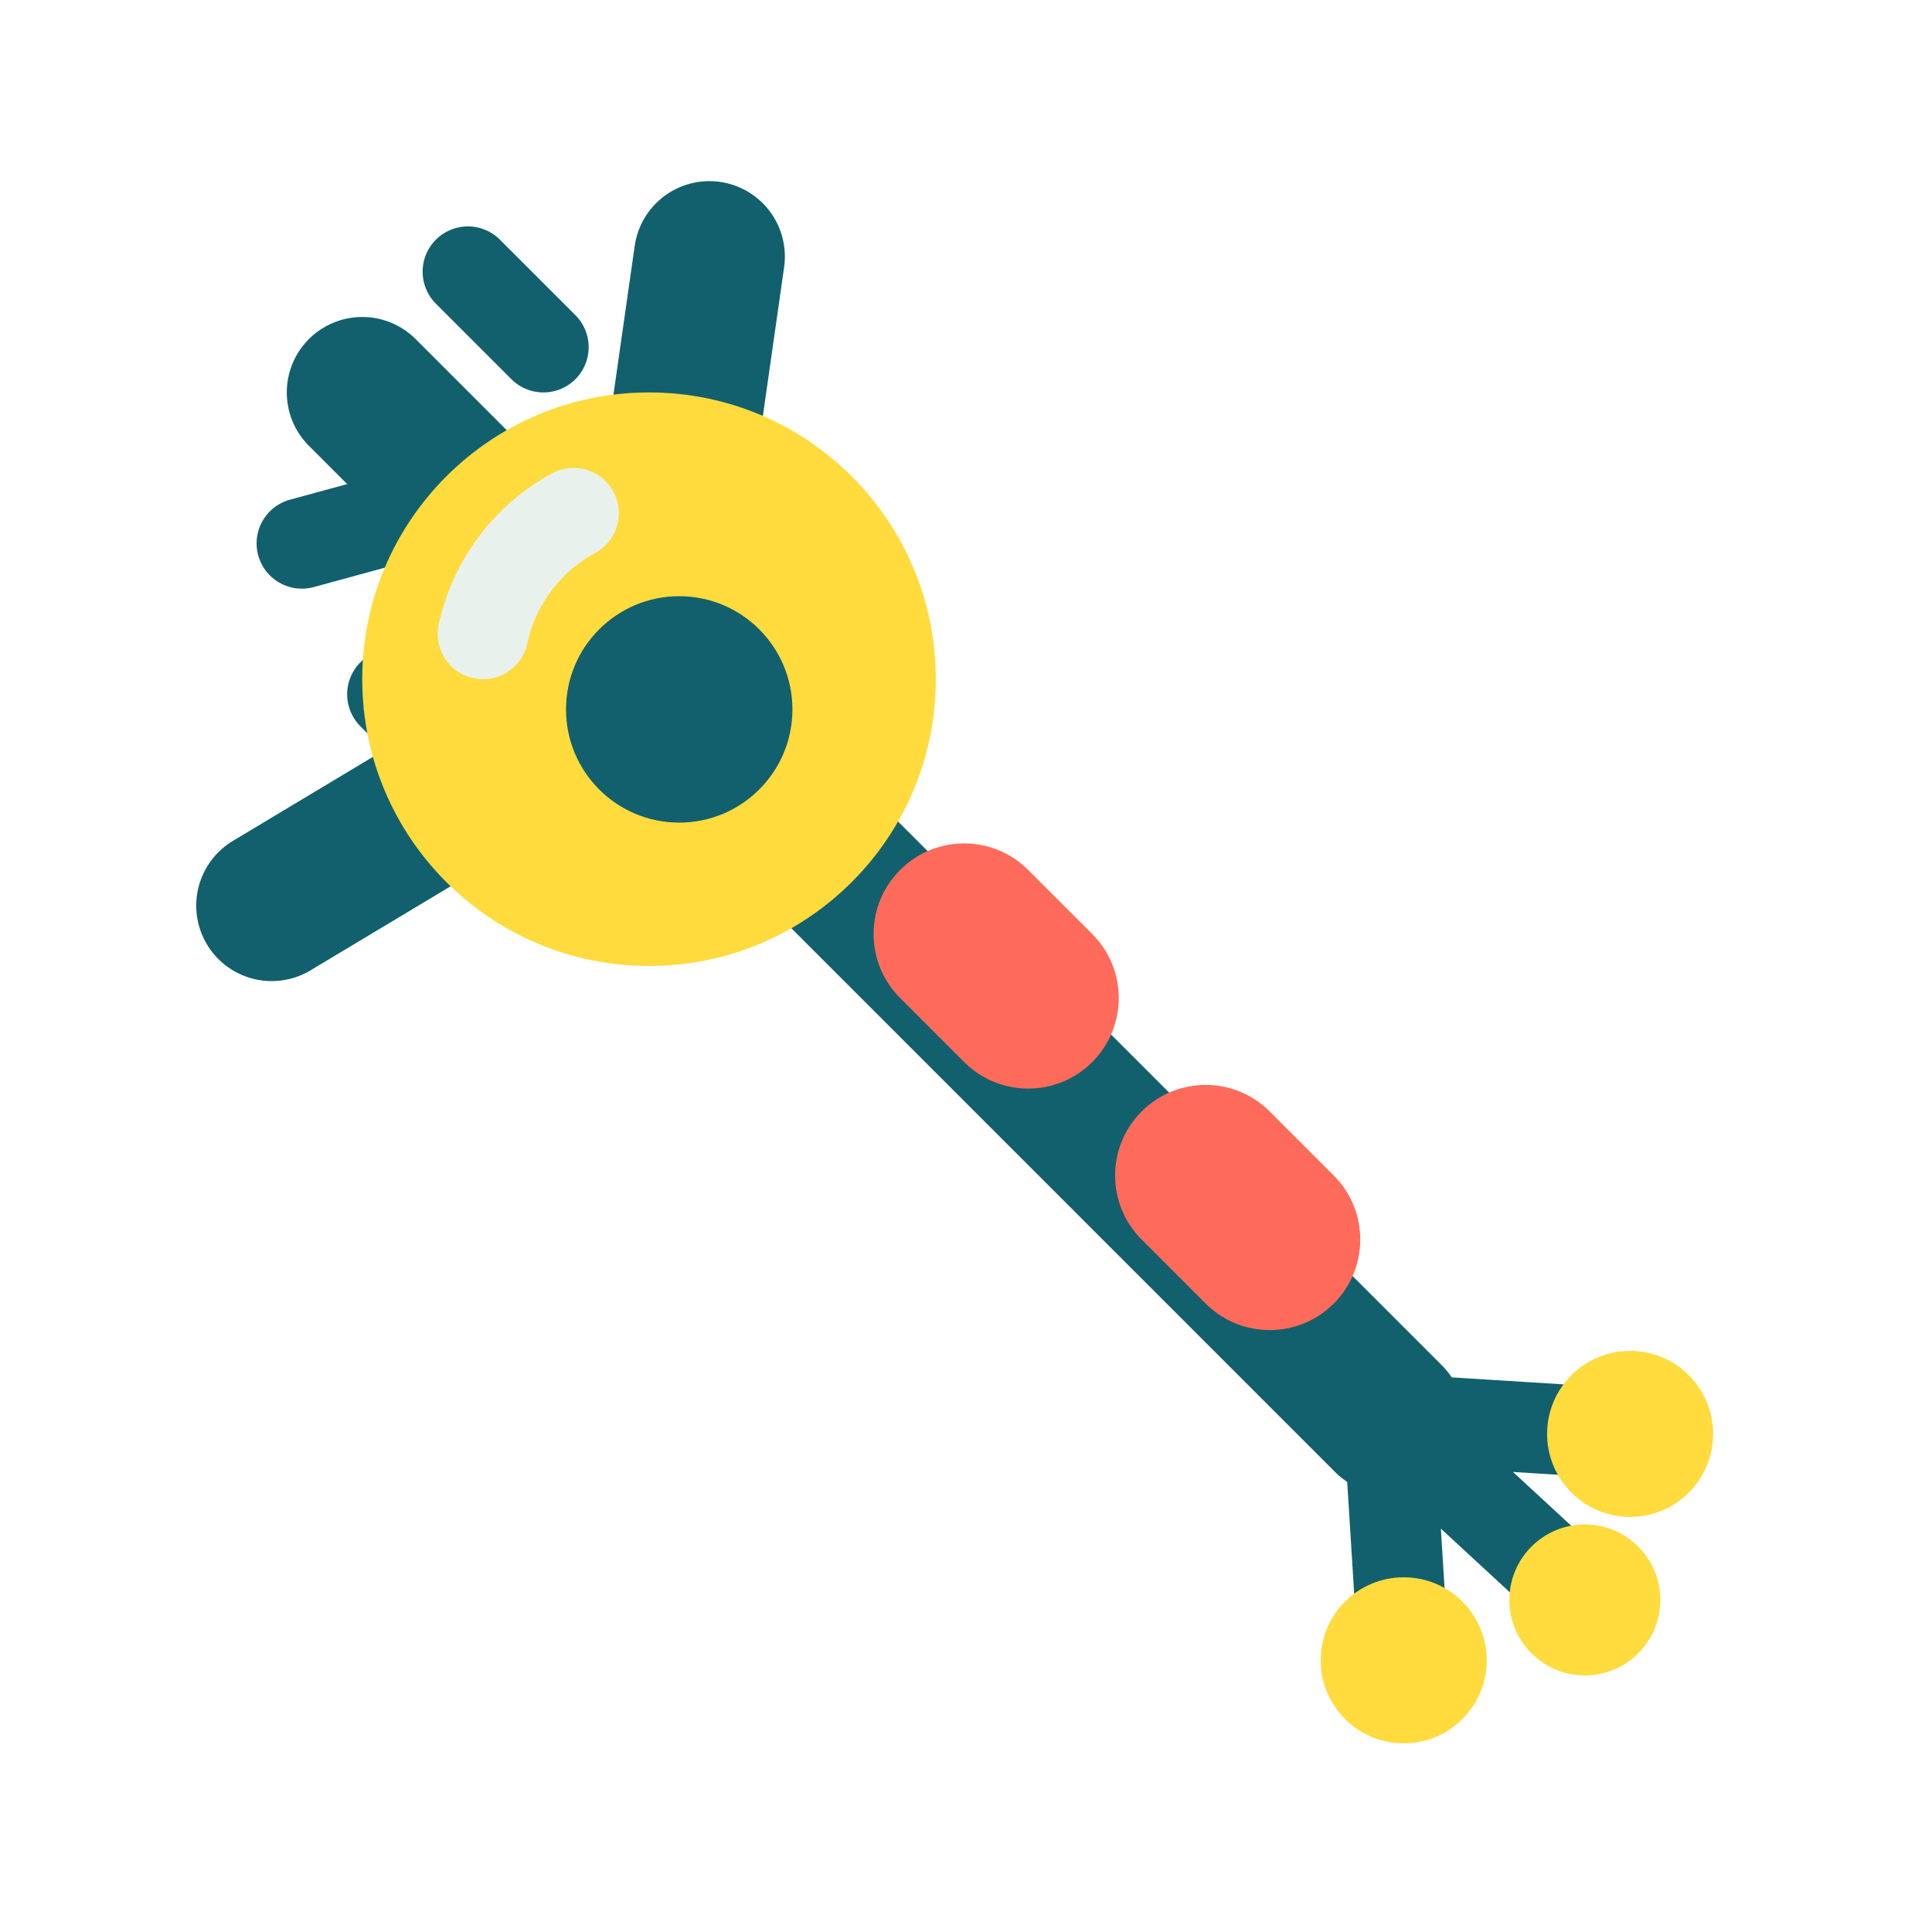
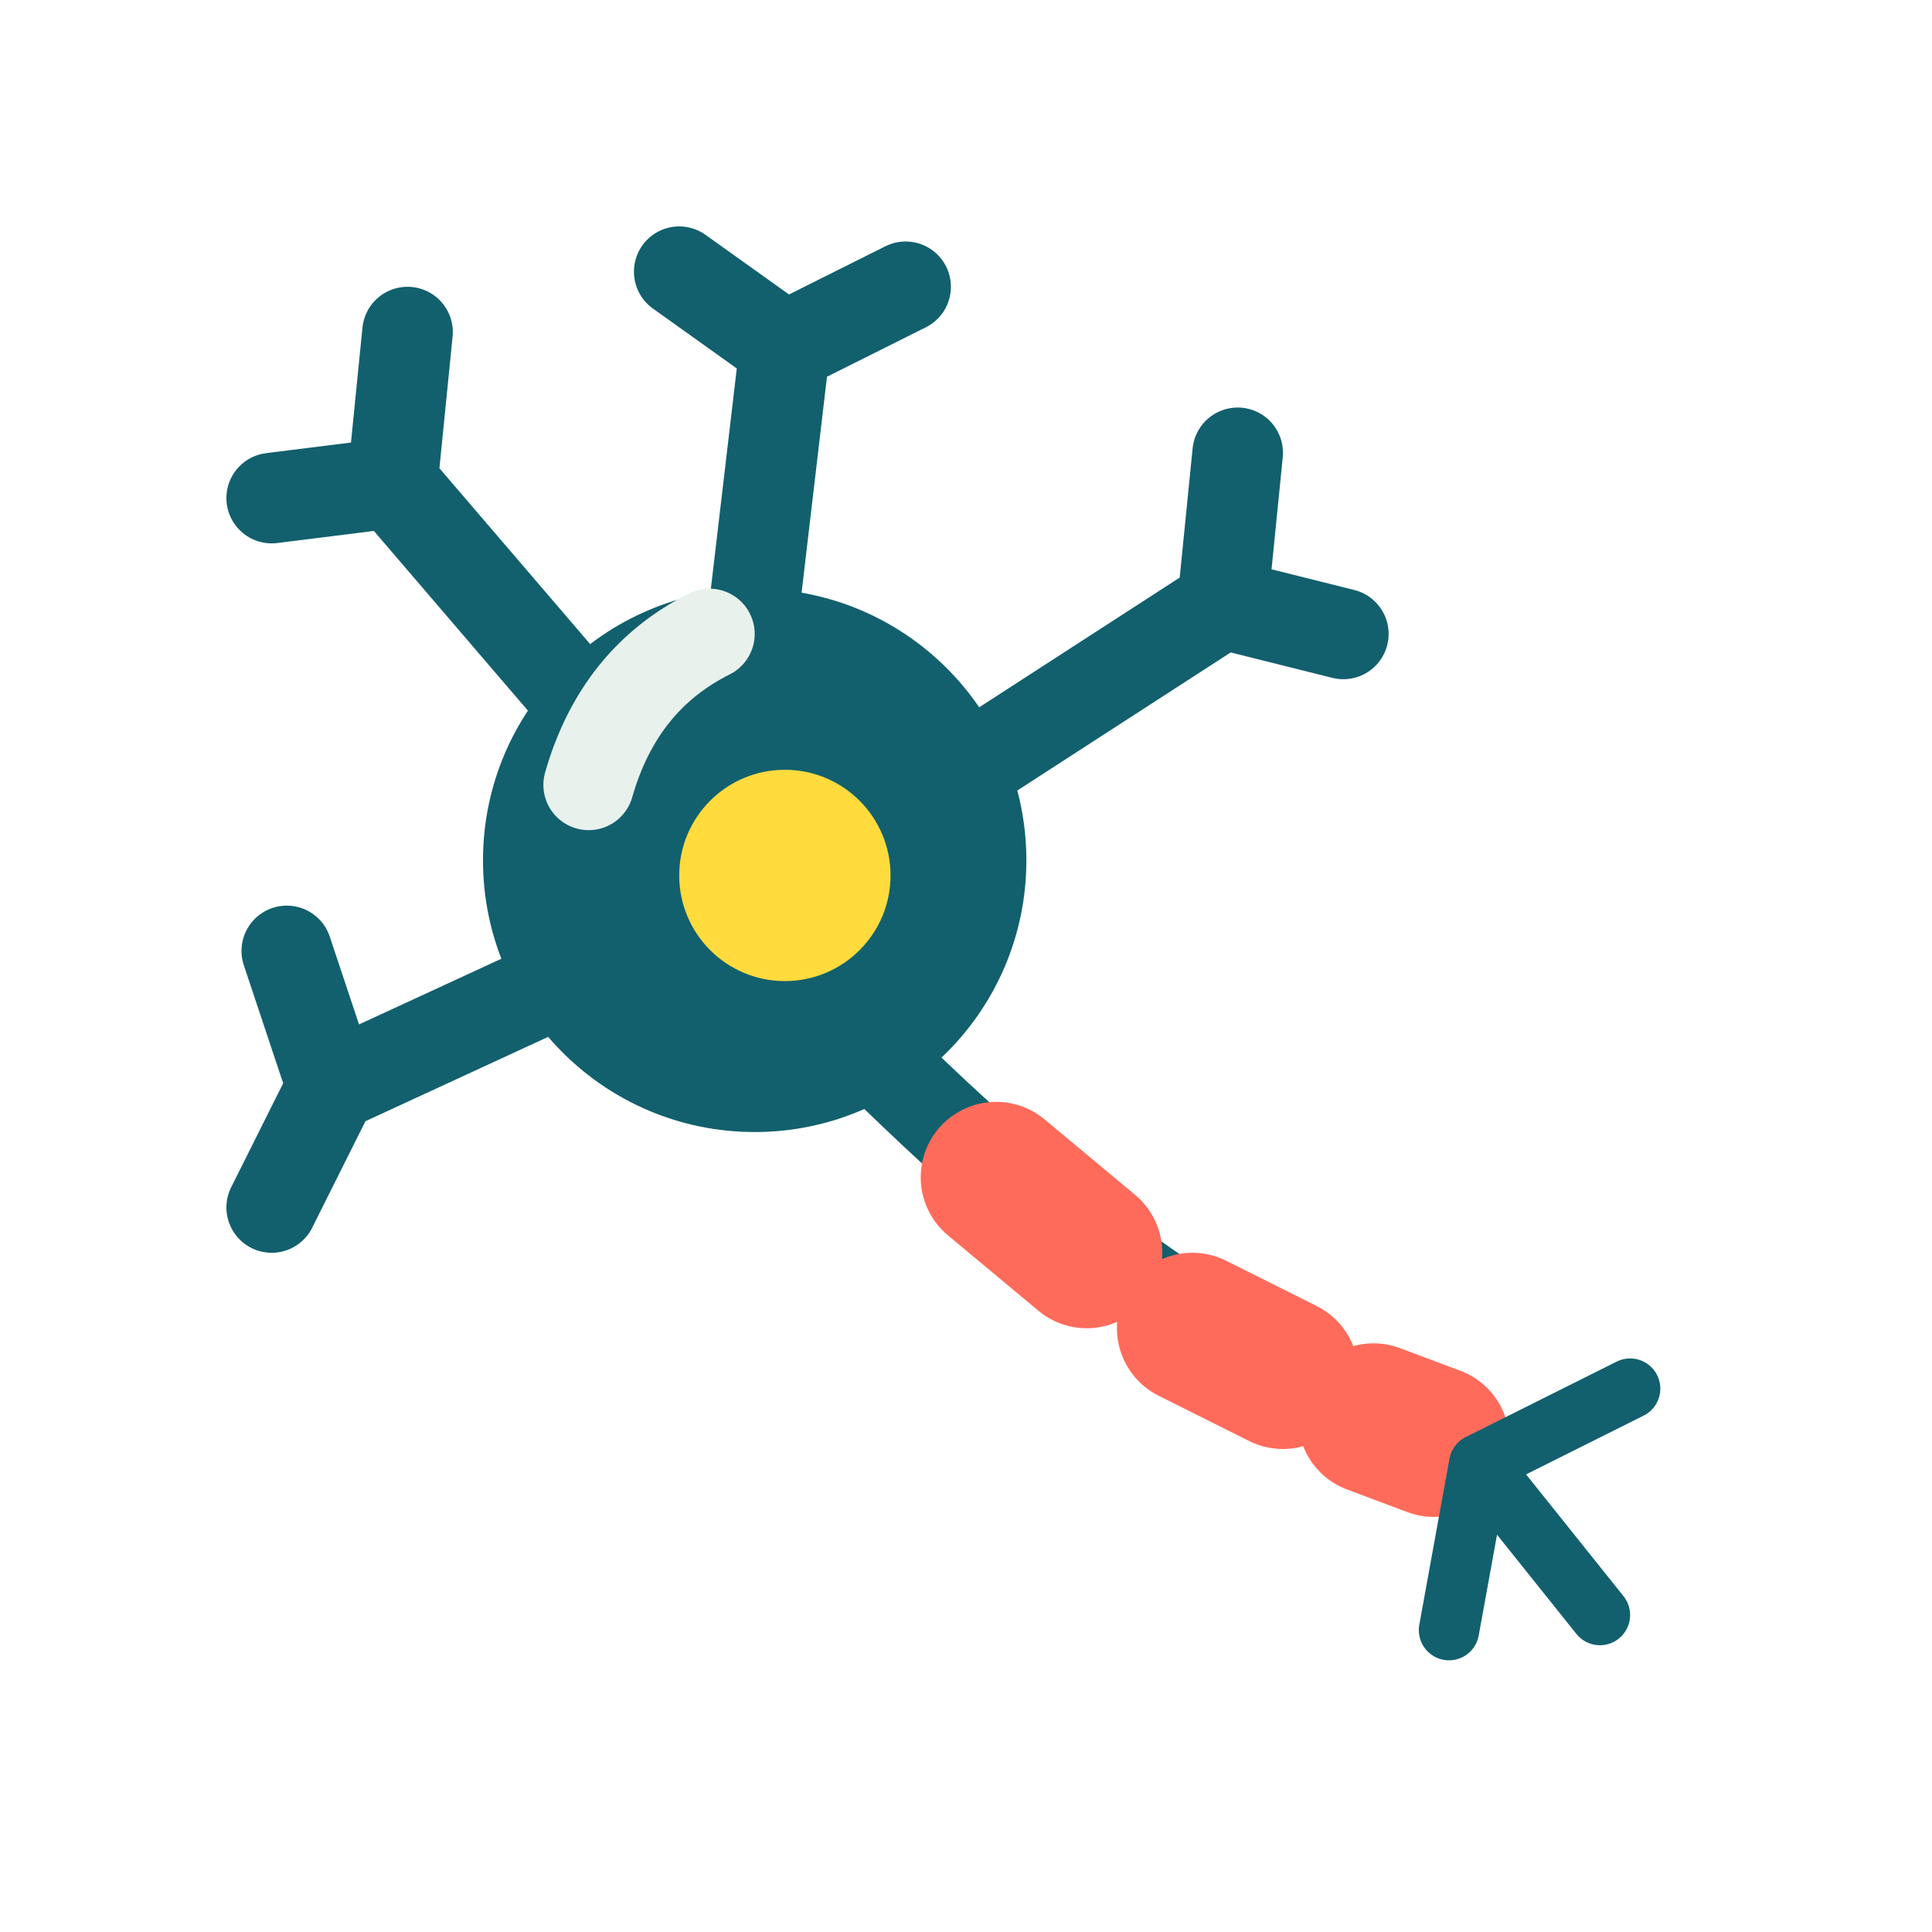
<svg xmlns="http://www.w3.org/2000/svg" viewBox="0 0 256 256" role="img" aria-label="Neurosciences">
-   <path d="M86 90L48 52M86 90L94 34M86 90L36 120" stroke="#12606D" stroke-width="20" stroke-linecap="round" stroke-linejoin="round" fill="none" />
-   <path d="M62 66L40 72M66 106L52 92M72 46L62 36" stroke="#12606D" stroke-width="12" stroke-linecap="round" stroke-linejoin="round" fill="none" />
-   <path d="M104 108L184 188" stroke="#12606D" stroke-width="20" stroke-linecap="round" stroke-linejoin="round" fill="none" />
-   <rect x="114" y="116" width="36" height="24" rx="12" transform="rotate(45 132 128)" fill="#FF6B5B" />
-   <rect x="146" y="148" width="36" height="24" rx="12" transform="rotate(45 164 160)" fill="#FF6B5B" />
-   <path d="M184 188L216 190M184 188L186 220M184 188L210 212" stroke="#12606D" stroke-width="12" stroke-linecap="round" stroke-linejoin="round" fill="none" />
-   <circle cx="216" cy="190" r="11" fill="#FFDB3D" />
-   <circle cx="186" cy="220" r="11" fill="#FFDB3D" />
-   <circle cx="210" cy="212" r="10" fill="#FFDB3D" />
-   <circle cx="86" cy="90" r="38" fill="#FFDB3D" />
-   <circle cx="90" cy="94" r="15" fill="#12606D" />
-   <path d="M64 84A24 24 0 0 1 76 68" stroke="#E8F1EC" stroke-width="12" stroke-linecap="round" stroke-linejoin="round" fill="none" />
+   <path d="M76 92L52 64L36 66M52 64L54 44M100 80L104 46L90 36M104 46L120 38M128 102L162 80L178 84M162 80L164 60M70 132L44 144L36 160M44 144L38 126" stroke="#12606D" stroke-width="12" stroke-linecap="round" stroke-linejoin="round" fill="none" />
+   <path d="M114 138C140 164 162 180 196 194" stroke="#12606D" stroke-width="12" stroke-linecap="round" stroke-linejoin="round" fill="none" />
+   <path d="M132 156L144 166M158 176L170 182M182 188L190 191" stroke="#FF6B5B" stroke-width="20" stroke-linecap="round" stroke-linejoin="round" fill="none" />
+   <path d="M196 194L216 184M196 194L212 214M196 194L192 216" stroke="#12606D" stroke-width="8" stroke-linecap="round" stroke-linejoin="round" fill="none" />
+   <circle cx="100" cy="114" r="36" fill="#12606D" />
+   <circle cx="104" cy="116" r="14" fill="#FFDB3D" />
+   <path d="M78 104Q82 90 94 84" stroke="#E8F1EC" stroke-width="12" stroke-linecap="round" stroke-linejoin="round" fill="none" />
</svg>
